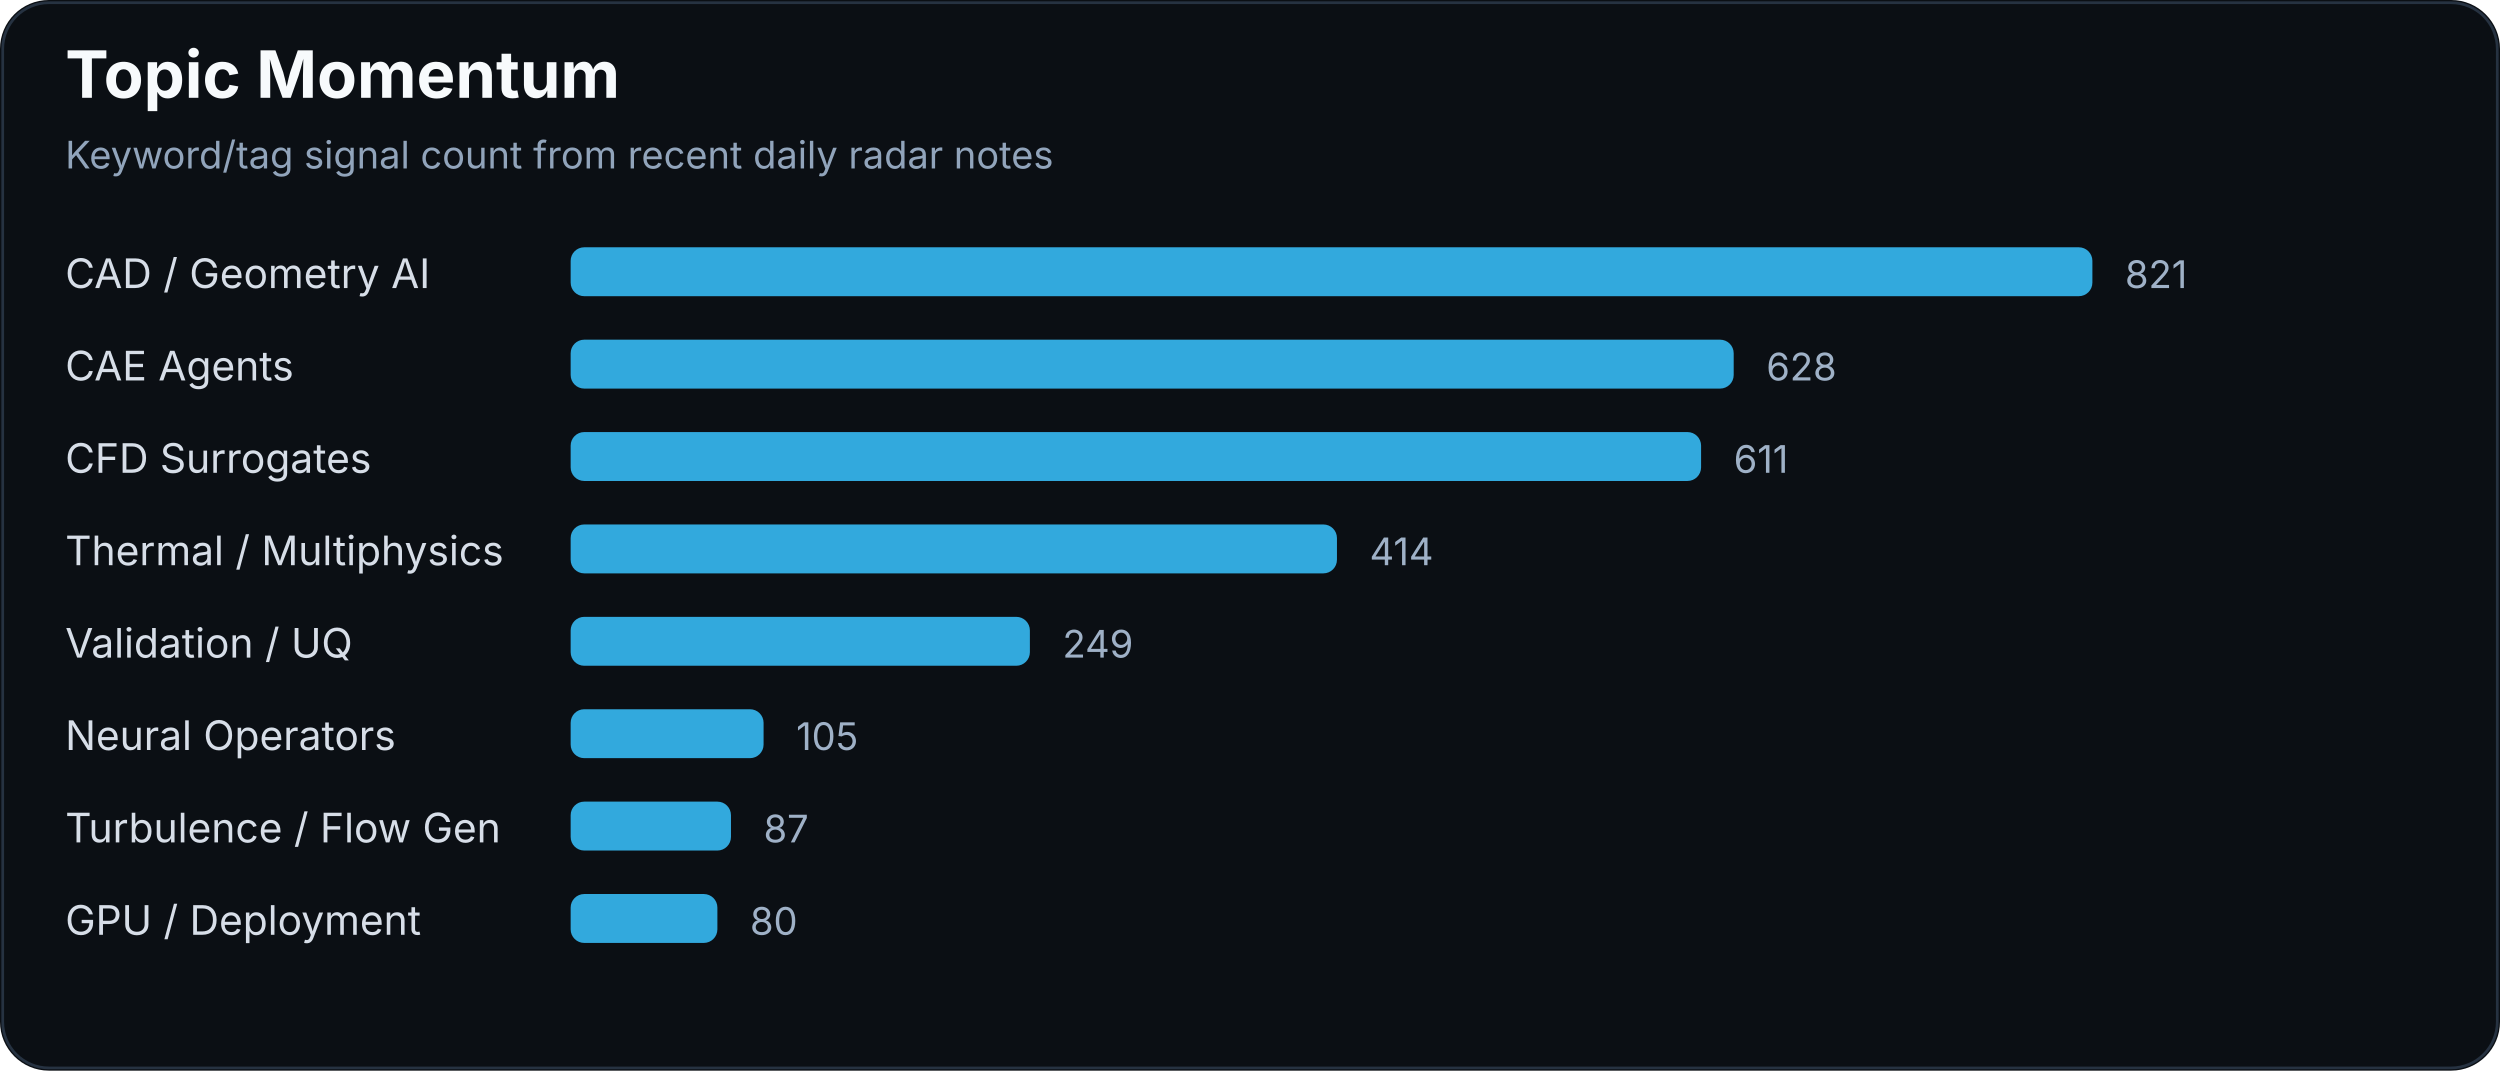
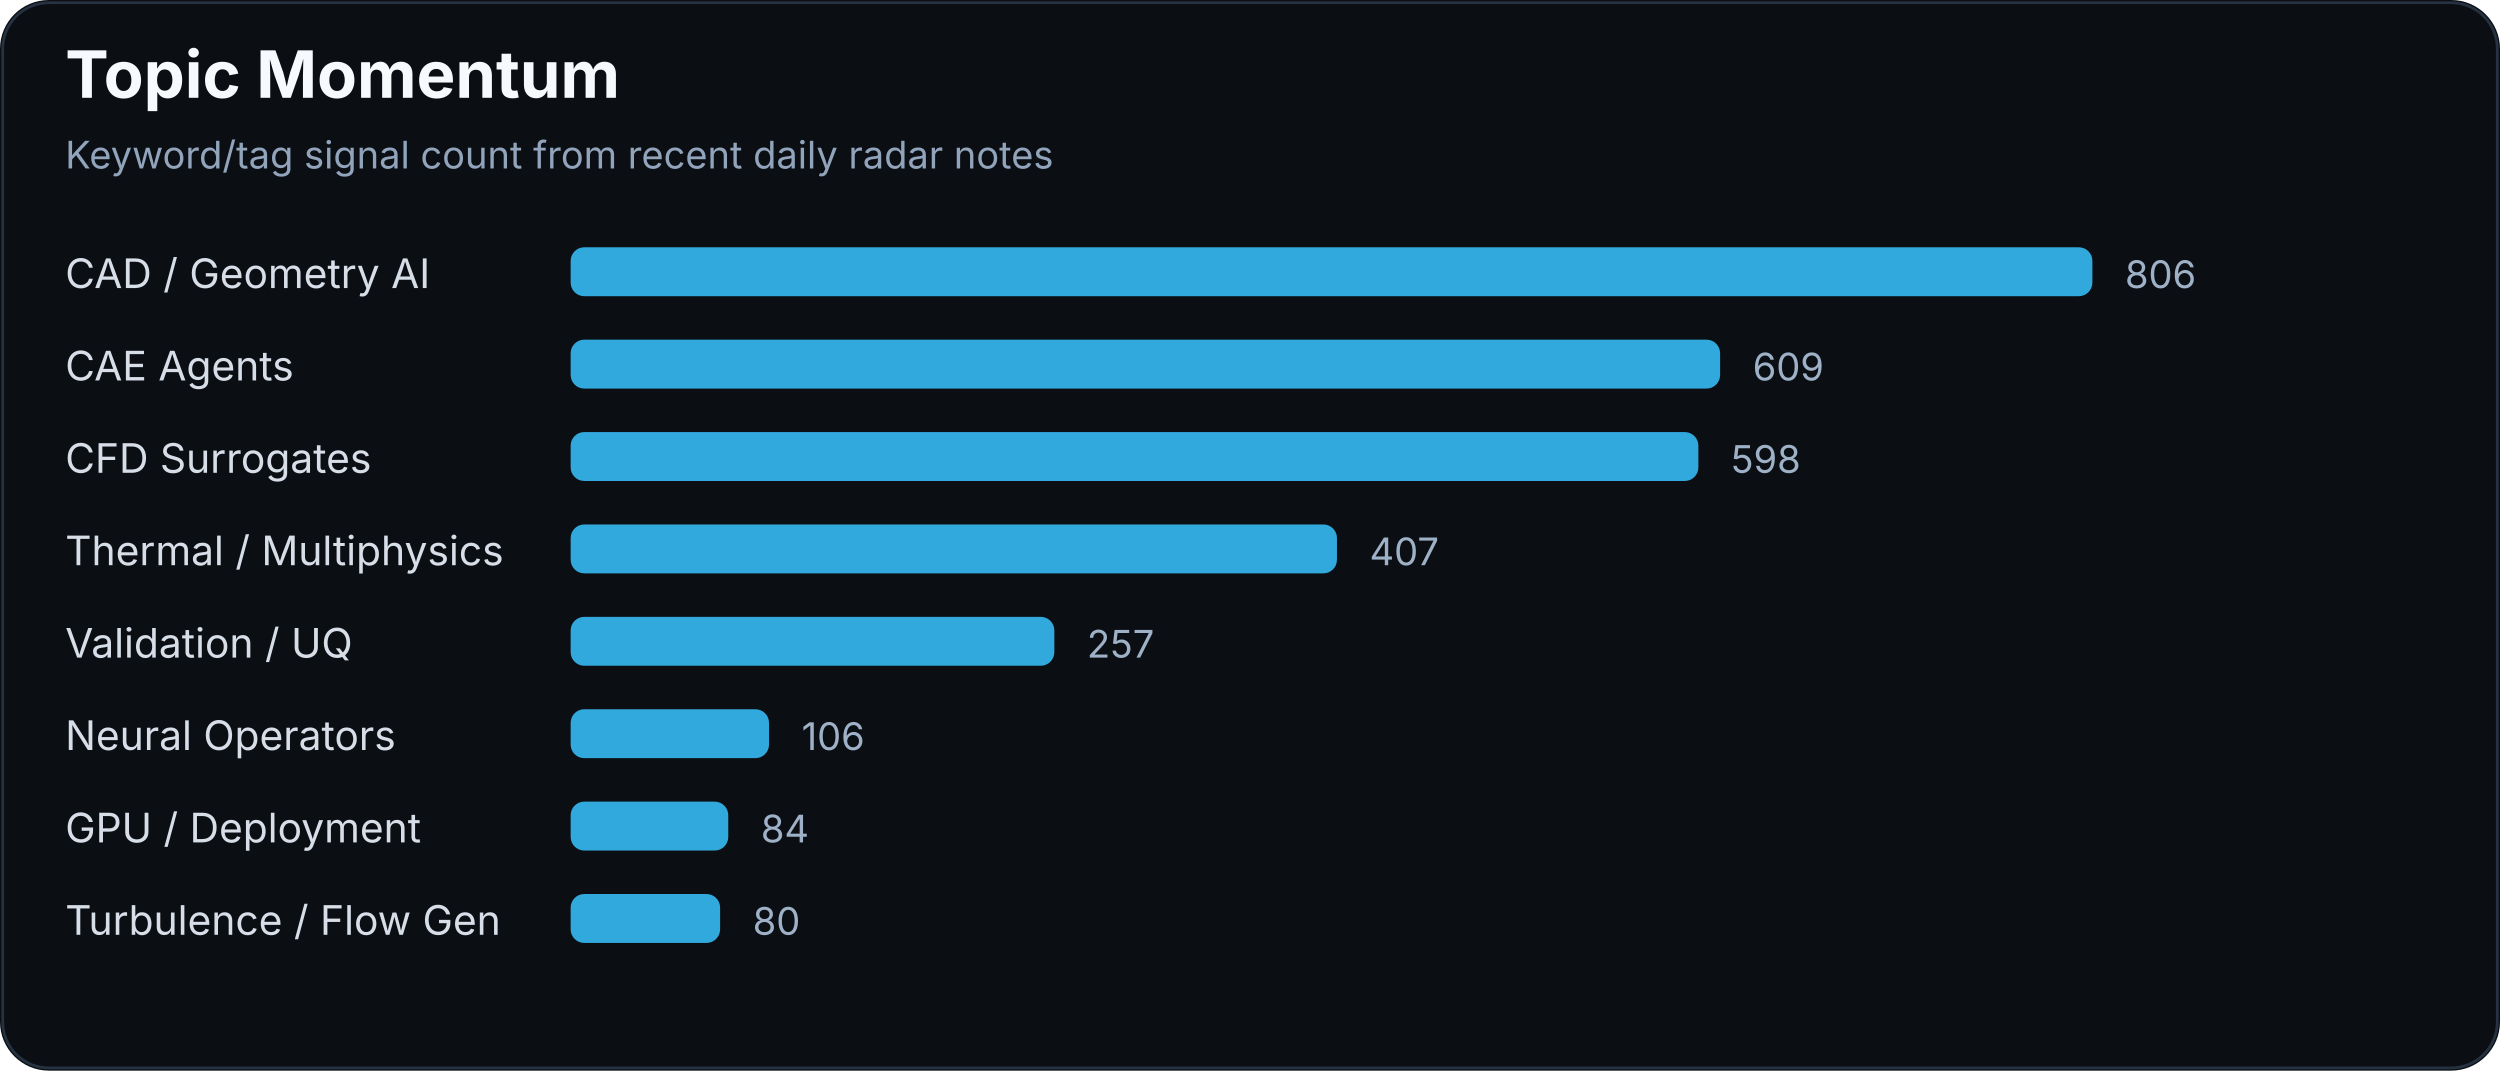
<svg xmlns="http://www.w3.org/2000/svg" width="920" height="394" viewBox="0 0 920 394">
  <rect width="100%" height="100%" rx="18" fill="#0b0f14" />
  <rect x="1" y="1" width="918" height="392" rx="17" fill="none" stroke="#263241" />
  <text x="24" y="36" font-size="24" font-family="Inter, ui-sans-serif, system-ui, -apple-system, Segoe UI, sans-serif" font-weight="700" fill="#f7fafc">Topic Momentum</text>
  <text x="24" y="62" font-size="14" font-family="Inter, ui-sans-serif, system-ui, -apple-system, Segoe UI, sans-serif" fill="#91a4bb">Keyword/tag signal count from recent daily radar notes</text>
  <g font-family="Inter, ui-sans-serif, system-ui, -apple-system, Segoe UI, sans-serif">
    <text x="24" y="106" font-size="15" fill="#d7dee8">CAD / Geometry AI</text>
    <rect x="210" y="91" width="560" height="18" rx="5" fill="#38bdf8" opacity="0.88" />
-     <text x="782" y="106" font-size="14" fill="#9fb1c7">821</text>
+     <text x="782" y="106" font-size="14" fill="#9fb1c7">806</text>
    <text x="24" y="140" font-size="15" fill="#d7dee8">CAE Agents</text>
-     <rect x="210" y="125" width="428" height="18" rx="5" fill="#38bdf8" opacity="0.88" />
-     <text x="650" y="140" font-size="14" fill="#9fb1c7">628</text>
+     <rect x="210" y="125" width="423" height="18" rx="5" fill="#38bdf8" opacity="0.88" />
+     <text x="645" y="140" font-size="14" fill="#9fb1c7">609</text>
    <text x="24" y="174" font-size="15" fill="#d7dee8">CFD Surrogates</text>
-     <rect x="210" y="159" width="416" height="18" rx="5" fill="#38bdf8" opacity="0.88" />
-     <text x="638" y="174" font-size="14" fill="#9fb1c7">611</text>
+     <rect x="210" y="159" width="415" height="18" rx="5" fill="#38bdf8" opacity="0.88" />
+     <text x="637" y="174" font-size="14" fill="#9fb1c7">598</text>
    <text x="24" y="208" font-size="15" fill="#d7dee8">Thermal / Multiphysics</text>
    <rect x="210" y="193" width="282" height="18" rx="5" fill="#38bdf8" opacity="0.88" />
-     <text x="504" y="208" font-size="14" fill="#9fb1c7">414</text>
+     <text x="504" y="208" font-size="14" fill="#9fb1c7">407</text>
    <text x="24" y="242" font-size="15" fill="#d7dee8">Validation / UQ</text>
-     <rect x="210" y="227" width="169" height="18" rx="5" fill="#38bdf8" opacity="0.88" />
-     <text x="391" y="242" font-size="14" fill="#9fb1c7">249</text>
+     <rect x="210" y="227" width="178" height="18" rx="5" fill="#38bdf8" opacity="0.88" />
+     <text x="400" y="242" font-size="14" fill="#9fb1c7">257</text>
    <text x="24" y="276" font-size="15" fill="#d7dee8">Neural Operators</text>
-     <rect x="210" y="261" width="71" height="18" rx="5" fill="#38bdf8" opacity="0.88" />
-     <text x="293" y="276" font-size="14" fill="#9fb1c7">105</text>
-     <text x="24" y="310" font-size="15" fill="#d7dee8">Turbulence / Flow Gen</text>
-     <rect x="210" y="295" width="59" height="18" rx="5" fill="#38bdf8" opacity="0.88" />
-     <text x="281" y="310" font-size="14" fill="#9fb1c7">87</text>
-     <text x="24" y="344" font-size="15" fill="#d7dee8">GPU / Deployment</text>
-     <rect x="210" y="329" width="54" height="18" rx="5" fill="#38bdf8" opacity="0.88" />
-     <text x="276" y="344" font-size="14" fill="#9fb1c7">80</text>
+     <rect x="210" y="261" width="73" height="18" rx="5" fill="#38bdf8" opacity="0.88" />
+     <text x="295" y="276" font-size="14" fill="#9fb1c7">106</text>
+     <text x="24" y="310" font-size="15" fill="#d7dee8">GPU / Deployment</text>
+     <rect x="210" y="295" width="58" height="18" rx="5" fill="#38bdf8" opacity="0.88" />
+     <text x="280" y="310" font-size="14" fill="#9fb1c7">84</text>
+     <text x="24" y="344" font-size="15" fill="#d7dee8">Turbulence / Flow Gen</text>
+     <rect x="210" y="329" width="55" height="18" rx="5" fill="#38bdf8" opacity="0.88" />
+     <text x="277" y="344" font-size="14" fill="#9fb1c7">80</text>
  </g>
</svg>
